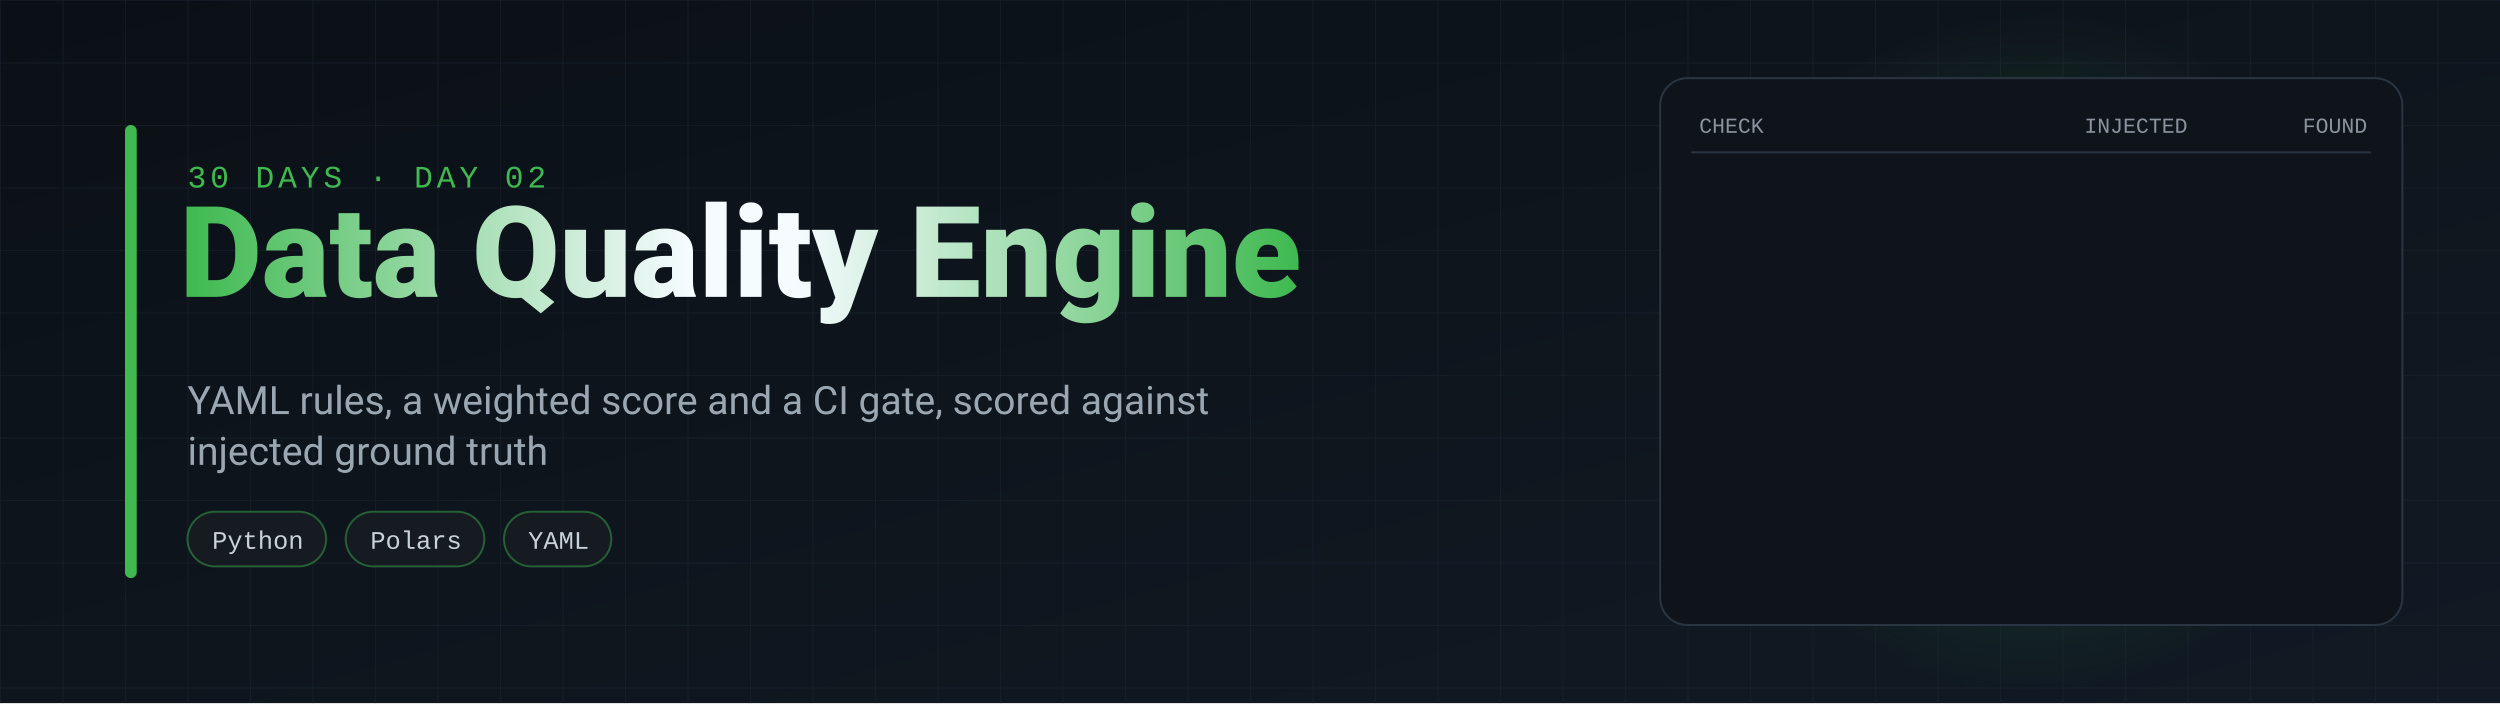
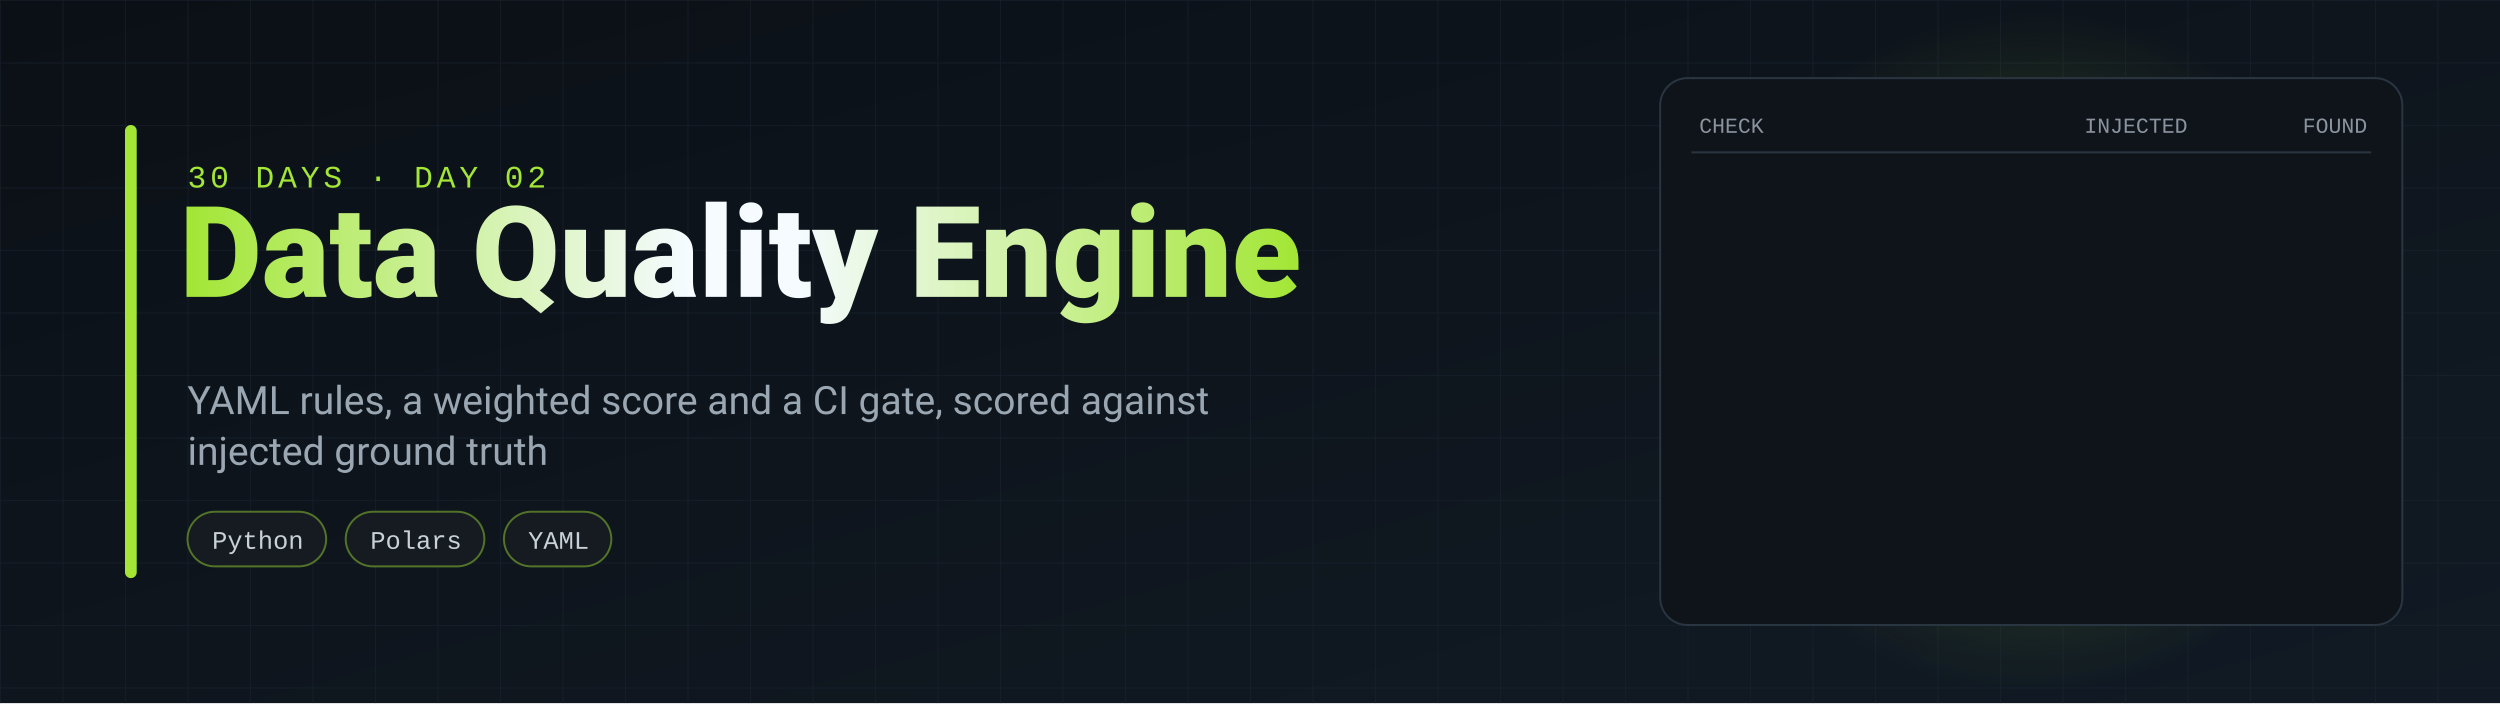
<svg xmlns="http://www.w3.org/2000/svg" width="1280" height="360" viewBox="0 0 1280 360" role="img" aria-label="Data Quality Engine: YAML rules, a weighted score and a CI gate, scored against injected ground truth">
  <defs>
    <linearGradient id="bg" x1="0" y1="0" x2="1" y2="1">
      <stop offset="0" stop-color="#0b1016" />
      <stop offset="1" stop-color="#111a24" />
    </linearGradient>
    <linearGradient id="shine" x1="0" y1="0" x2="1" y2="0">
-       <stop offset="0" stop-color="#3fb950" />
+       <stop offset="0" stop-color="#a3e635" />
      <stop offset="0.45" stop-color="#f5fbff" />
      <stop offset="0.55" stop-color="#f5fbff" />
-       <stop offset="1" stop-color="#3fb950" />
+       <stop offset="1" stop-color="#a3e635" />
      <animateTransform attributeName="gradientTransform" type="translate" values="-1 0; 1 0" dur="4.5s" repeatCount="indefinite" />
    </linearGradient>
    <radialGradient id="glow" cx="0.5" cy="0.5" r="0.5">
-       <stop offset="0" stop-color="#3fb950" stop-opacity="0.30" />
-       <stop offset="1" stop-color="#3fb950" stop-opacity="0" />
+       <stop offset="0" stop-color="#a3e635" stop-opacity="0.30" />
+       <stop offset="1" stop-color="#a3e635" stop-opacity="0" />
    </radialGradient>
    <pattern id="grid" width="32" height="32" patternUnits="userSpaceOnUse">
      <path d="M32 0H0V32" fill="none" stroke="#1b2430" stroke-width="1" />
    </pattern>
    <style>
      .sans { font-family: 'Segoe UI', Roboto, Helvetica, Arial, sans-serif; } .mono { font-family: ui-monospace, 'Cascadia Code', Consolas, 'Liberation Mono', monospace; }
      .pulse { animation: pulse 3s ease-in-out infinite; transform-origin: 1040px 180px; }
      @keyframes pulse { 0%, 100% { transform: scale(0.92); opacity: .65; } 50% { transform: scale(1.08); opacity: 1; } }
      .fade { opacity: 0; animation: fade 8s infinite; }
      @keyframes fade { 0% { opacity: 0; transform: translateY(8px); } 6% { opacity: 1; transform: none; } 88% { opacity: 1; } 96%, 100% { opacity: 0; } }
      .grow { transform-box: fill-box; transform-origin: bottom; animation: grow 8s ease-out infinite; }
      @keyframes grow { 0% { transform: scaleY(0); } 18% { transform: scaleY(1); } 88% { transform: scaleY(1); opacity: 1; } 96%, 100% { transform: scaleY(1); opacity: 0; } }
      .growx { transform-box: fill-box; transform-origin: left; animation: growx 8s ease-out infinite; }
      @keyframes growx { 0% { transform: scaleX(0); } 18% { transform: scaleX(1); } 88% { transform: scaleX(1); opacity: 1; } 96%, 100% { transform: scaleX(1); opacity: 0; } }
      .draw { stroke-dasharray: 1000; stroke-dashoffset: 1000; animation: draw 8s ease-in-out infinite; }
      @keyframes draw { 0% { stroke-dashoffset: 1000; } 35% { stroke-dashoffset: 0; } 88% { stroke-dashoffset: 0; opacity: 1; } 96%, 100% { opacity: 0; } }
      .flow { stroke-dasharray: 6 8; animation: flow 1.4s linear infinite; }
      @keyframes flow { to { stroke-dashoffset: -28; } }
      .blink { animation: blink 1s steps(1) infinite; } @keyframes blink { 50% { opacity: 0; } }
      .d1 { animation-delay: .3s; } .d2 { animation-delay: .6s; } .d3 { animation-delay: .9s; }
      .d4 { animation-delay: 1.2s; } .d5 { animation-delay: 1.5s; } .d6 { animation-delay: 1.8s; }
      .d7 { animation-delay: 2.1s; } .d8 { animation-delay: 2.4s; } .d9 { animation-delay: 2.7s; }
    </style>
  </defs>
  <rect width="1280" height="360" fill="url(#bg)" />
  <rect width="1280" height="360" fill="url(#grid)" opacity="0.55" />
  <circle class="pulse" cx="1040" cy="180" r="175" fill="url(#glow)" />
-   <rect x="64" y="64" width="6" height="232" rx="3" fill="#3fb950" />
-   <text x="96" y="96" class="mono" font-size="16" fill="#3fb950" letter-spacing="2">30 DAYS · DAY 02</text>
+   <rect x="64" y="64" width="6" height="232" rx="3" fill="#a3e635" />
+   <text x="96" y="96" class="mono" font-size="16" fill="#a3e635" letter-spacing="2">30 DAYS · DAY 02</text>
  <text x="92" y="152" class="sans" font-size="65" font-weight="800" fill="url(#shine)">Data Quality Engine</text>
  <text x="96" y="212" class="sans" font-size="20" fill="#9aa7b2">YAML rules, a weighted score and a CI gate, scored against</text>
  <text x="96" y="238" class="sans" font-size="20" fill="#9aa7b2">injected ground truth</text>
-   <rect x="96" y="262" width="71" height="28" rx="14" fill="#161b22" stroke="#3fb950" stroke-opacity="0.45" />
+   <rect x="96" y="262" width="71" height="28" rx="14" fill="#161b22" stroke="#a3e635" stroke-opacity="0.45" />
  <text x="132" y="281" text-anchor="middle" class="mono" font-size="13" fill="#c9d1d9">Python</text>
-   <rect x="177" y="262" width="71" height="28" rx="14" fill="#161b22" stroke="#3fb950" stroke-opacity="0.45" />
+   <rect x="177" y="262" width="71" height="28" rx="14" fill="#161b22" stroke="#a3e635" stroke-opacity="0.45" />
  <text x="213" y="281" text-anchor="middle" class="mono" font-size="13" fill="#c9d1d9">Polars</text>
-   <rect x="258" y="262" width="55" height="28" rx="14" fill="#161b22" stroke="#3fb950" stroke-opacity="0.45" />
+   <rect x="258" y="262" width="55" height="28" rx="14" fill="#161b22" stroke="#a3e635" stroke-opacity="0.45" />
  <text x="286" y="281" text-anchor="middle" class="mono" font-size="13" fill="#c9d1d9">YAML</text>
  <g>
    <rect x="850" y="40" width="380" height="280" rx="14" fill="#0f141b" stroke="#2a3542" />
    <text x="870" y="68" class="mono" font-size="11" fill="#8b949e">CHECK</text>
    <text x="1120" y="68" text-anchor="end" class="mono" font-size="11" fill="#8b949e">INJECTED</text>
    <text x="1212" y="68" text-anchor="end" class="mono" font-size="11" fill="#8b949e">FOUND</text>
    <line x1="866" y1="78" x2="1214" y2="78" stroke="#2a3542" />
    <g class="fade d1">
      <text x="870" y="104" class="mono" font-size="13" fill="#c9d1d9">not_null(email)</text>
      <text x="1120" y="104" text-anchor="end" class="mono" font-size="13" fill="#8b949e">211</text>
-       <text x="1212" y="104" text-anchor="end" class="mono" font-size="13" font-weight="700" fill="#3fb950">211 ✓</text>
+       <text x="1212" y="104" text-anchor="end" class="mono" font-size="13" font-weight="700" fill="#a3e635">211 ✓</text>
    </g>
    <g class="fade d2">
      <text x="870" y="134" class="mono" font-size="13" fill="#c9d1d9">unique(order_id)</text>
      <text x="1120" y="134" text-anchor="end" class="mono" font-size="13" fill="#8b949e">505</text>
-       <text x="1212" y="134" text-anchor="end" class="mono" font-size="13" font-weight="700" fill="#3fb950">505 ✓</text>
+       <text x="1212" y="134" text-anchor="end" class="mono" font-size="13" font-weight="700" fill="#a3e635">505 ✓</text>
    </g>
    <g class="fade d3">
      <text x="870" y="164" class="mono" font-size="13" fill="#c9d1d9">matches_reference</text>
      <text x="1120" y="164" text-anchor="end" class="mono" font-size="13" fill="#8b949e">160</text>
-       <text x="1212" y="164" text-anchor="end" class="mono" font-size="13" font-weight="700" fill="#3fb950">160 ✓</text>
+       <text x="1212" y="164" text-anchor="end" class="mono" font-size="13" font-weight="700" fill="#a3e635">160 ✓</text>
    </g>
    <g class="fade d4">
      <text x="870" y="194" class="mono" font-size="13" fill="#c9d1d9">foreign_key(product)</text>
      <text x="1120" y="194" text-anchor="end" class="mono" font-size="13" fill="#8b949e">175</text>
-       <text x="1212" y="194" text-anchor="end" class="mono" font-size="13" font-weight="700" fill="#3fb950">175 ✓</text>
+       <text x="1212" y="194" text-anchor="end" class="mono" font-size="13" font-weight="700" fill="#a3e635">175 ✓</text>
    </g>
    <g class="fade d5">
      <text x="870" y="224" class="mono" font-size="13" fill="#c9d1d9">schema(orders)</text>
      <text x="1120" y="224" text-anchor="end" class="mono" font-size="13" fill="#8b949e">20,101</text>
-       <text x="1212" y="224" text-anchor="end" class="mono" font-size="13" font-weight="700" fill="#3fb950">20,101 ✓</text>
+       <text x="1212" y="224" text-anchor="end" class="mono" font-size="13" font-weight="700" fill="#a3e635">20,101 ✓</text>
    </g>
    <g class="fade d6">
      <text x="870" y="254" class="mono" font-size="13" fill="#c9d1d9">not_null(channel)</text>
      <text x="1120" y="254" text-anchor="end" class="mono" font-size="13" fill="#8b949e">788</text>
-       <text x="1212" y="254" text-anchor="end" class="mono" font-size="13" font-weight="700" fill="#3fb950">788 ✓</text>
+       <text x="1212" y="254" text-anchor="end" class="mono" font-size="13" font-weight="700" fill="#a3e635">788 ✓</text>
    </g>
    <g class="fade d8">
-       <rect x="866" y="282" width="150" height="28" rx="14" fill="#161b22" stroke="#3fb950" />
-       <text x="941" y="301" text-anchor="middle" class="mono" font-size="12" fill="#3fb950">6 of 6 found</text>
+       <rect x="866" y="282" width="150" height="28" rx="14" fill="#161b22" stroke="#a3e635" />
+       <text x="941" y="301" text-anchor="middle" class="mono" font-size="12" fill="#a3e635">6 of 6 found</text>
    </g>
    <g class="fade d9">
      <rect x="1096" y="282" width="116" height="28" rx="14" fill="#f85149" fill-opacity=".15" stroke="#f85149" />
      <text x="1154" y="301" text-anchor="middle" class="mono" font-size="12" fill="#f85149">exit 1: FAIL</text>
    </g>
  </g>
</svg>
